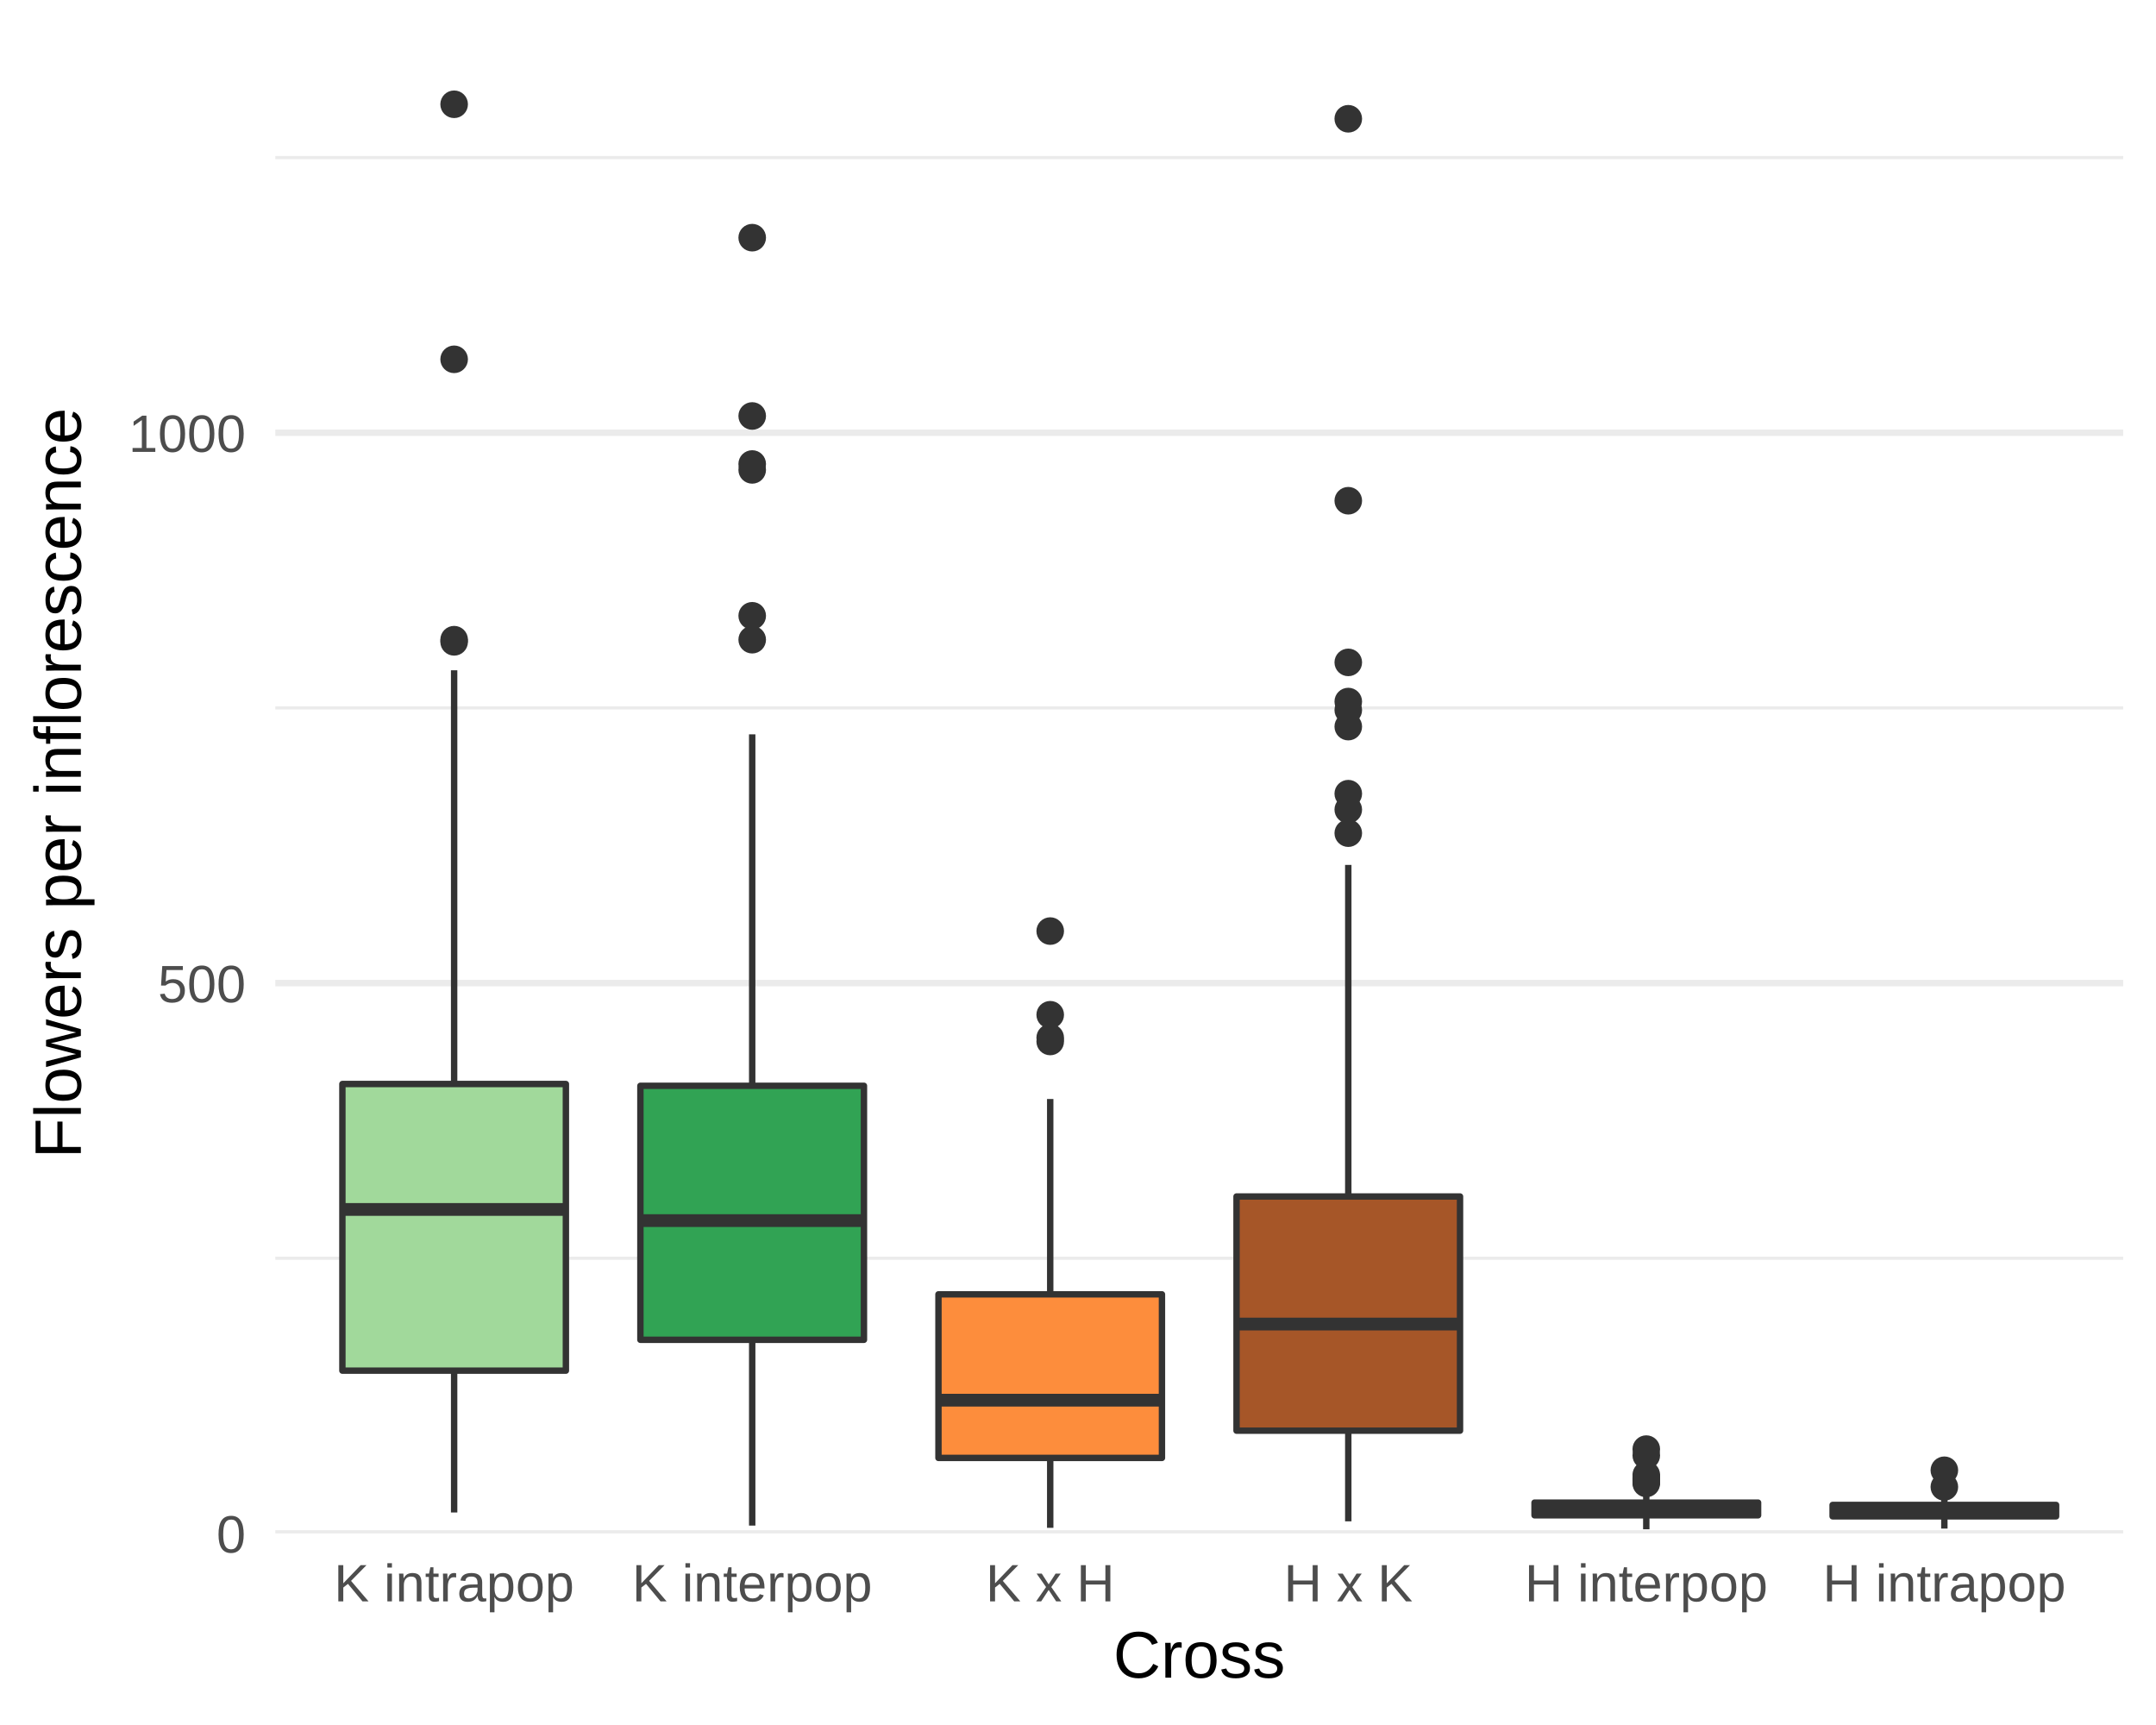
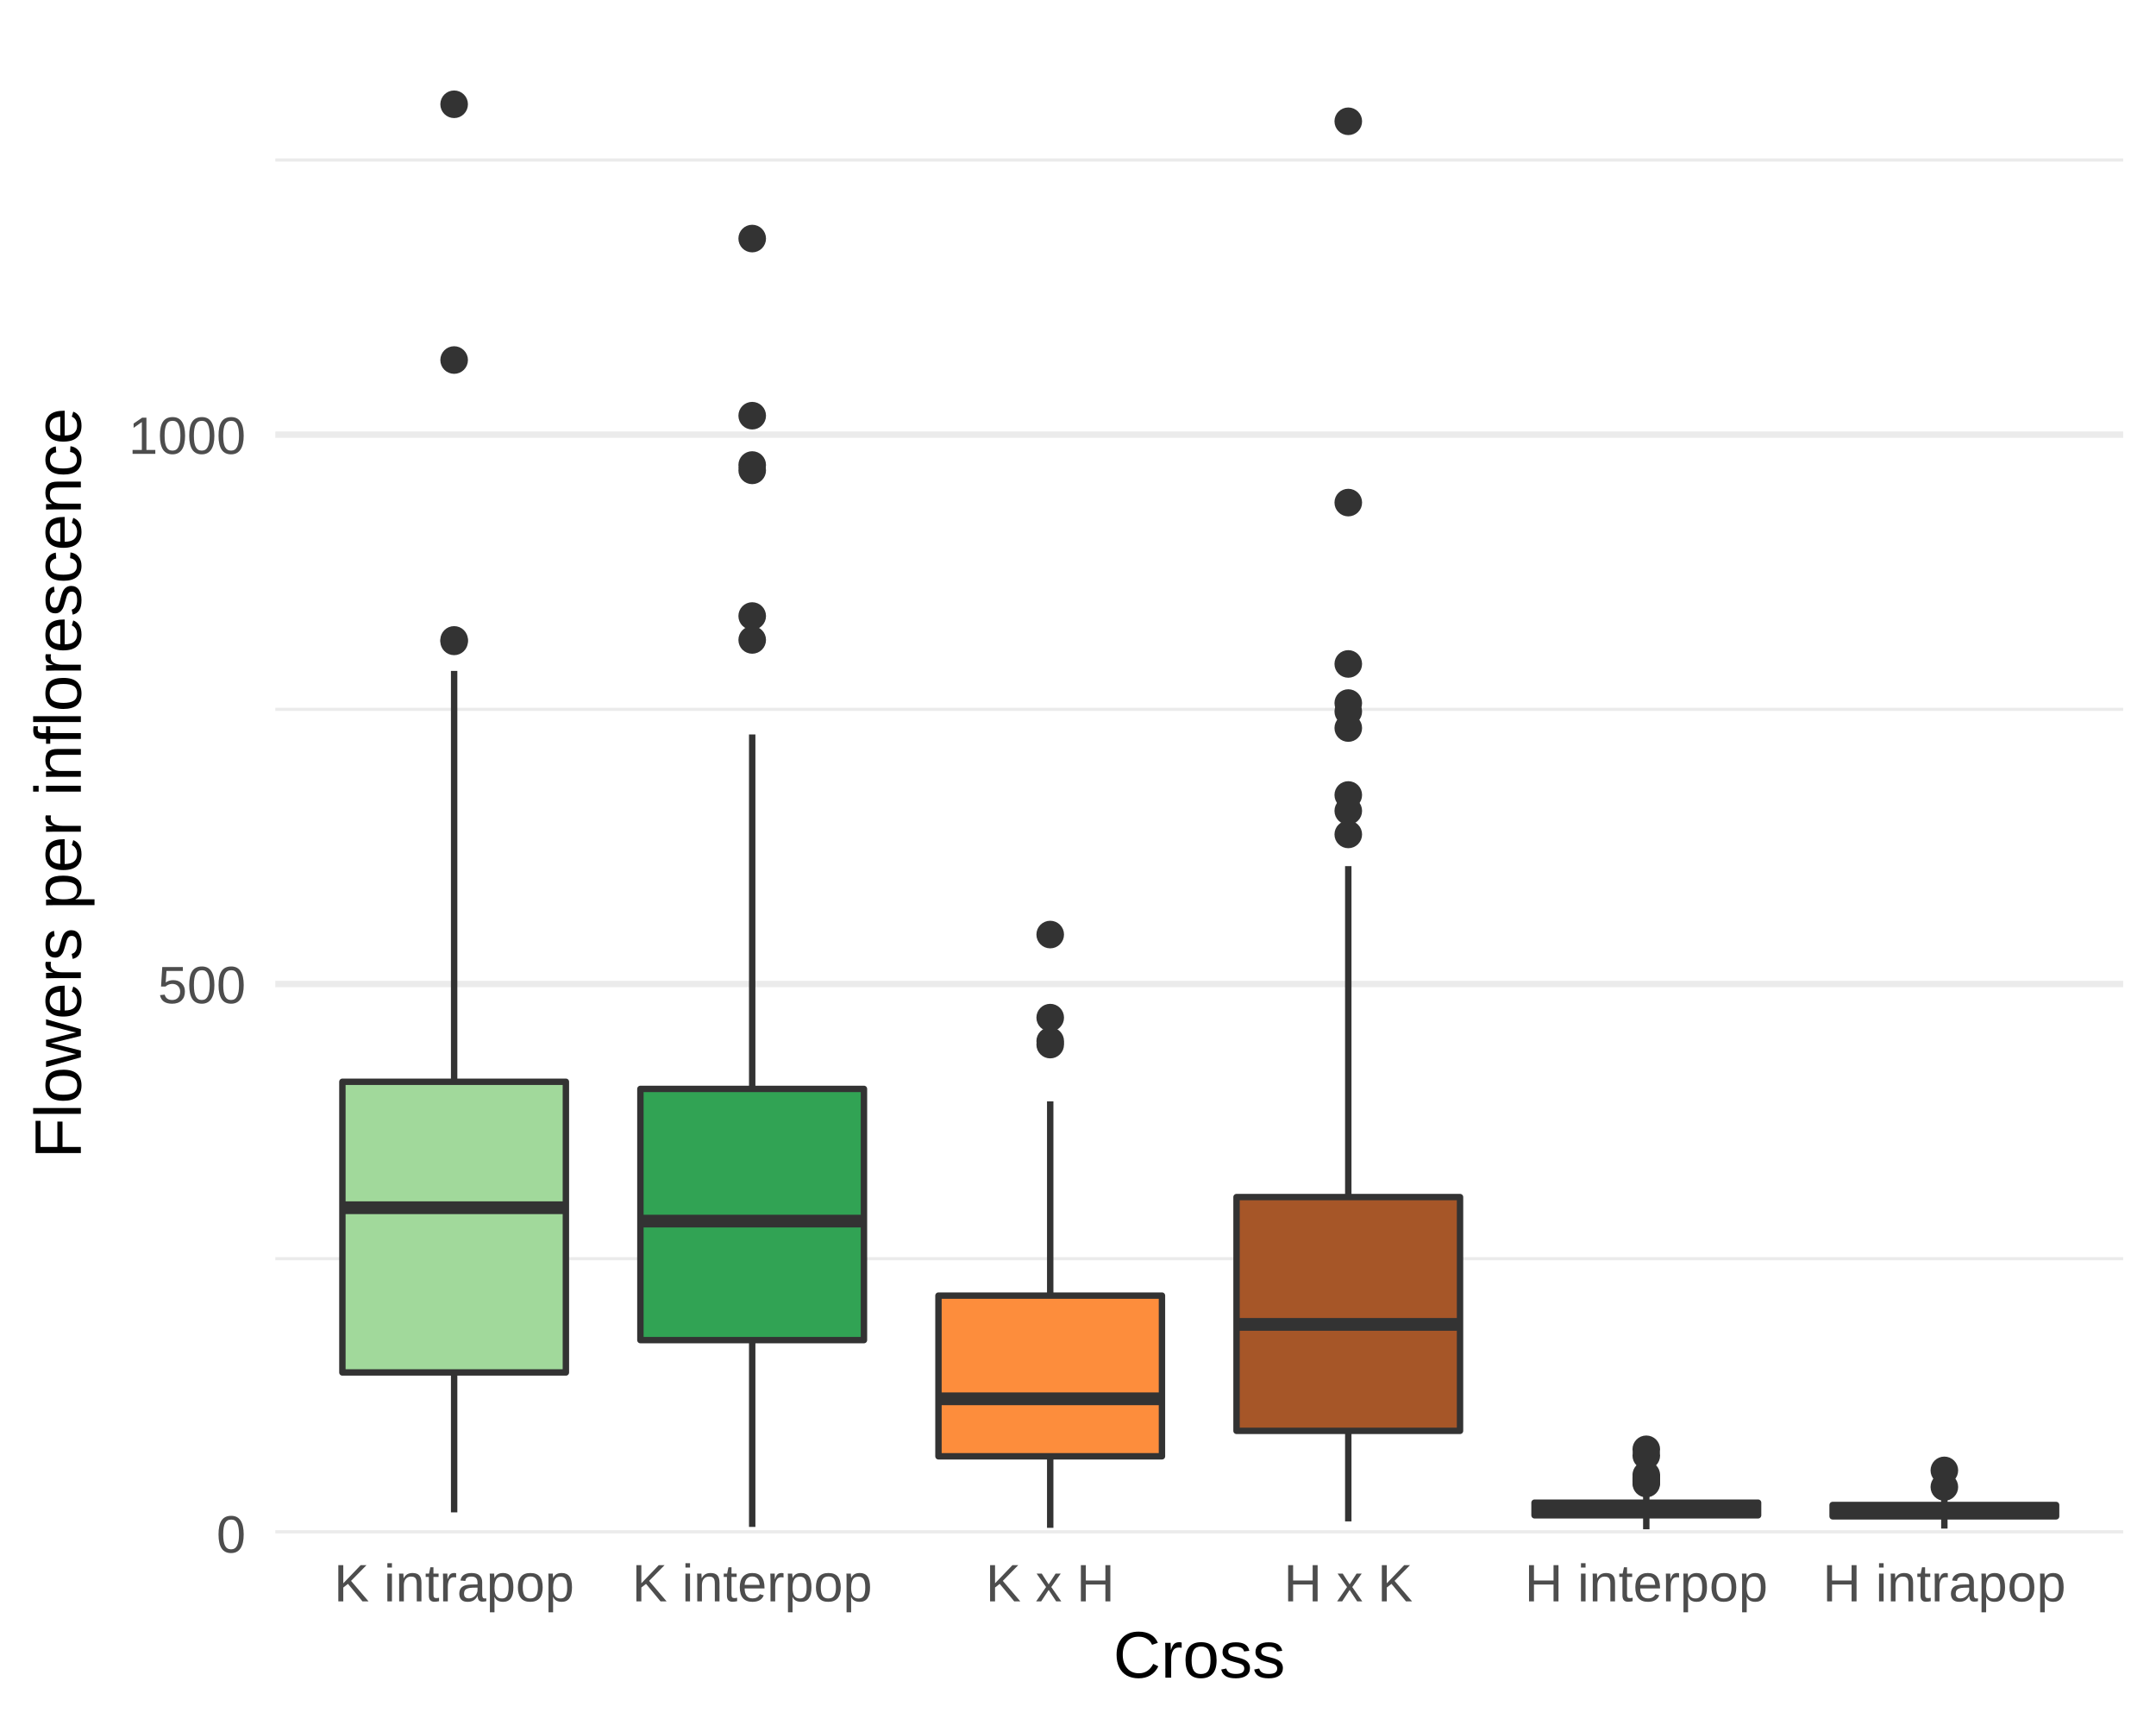
<svg xmlns="http://www.w3.org/2000/svg" class="svglite" width="360.00pt" height="288.00pt" viewBox="0 0 360.00 288.00">
  <defs>
    <style type="text/css">
    .svglite line, .svglite polyline, .svglite polygon, .svglite path, .svglite rect, .svglite circle {
      fill: none;
      stroke: #000000;
      stroke-linecap: round;
      stroke-linejoin: round;
      stroke-miterlimit: 10.00;
    }
  </style>
  </defs>
  <rect width="100%" height="100%" style="stroke: none; fill: #FFFFFF;" />
  <defs>
    <clipPath id="cpMC4wMHwzNjAuMDB8MC4wMHwyODguMDA=">
      <rect x="0.00" y="0.00" width="360.00" height="288.00" />
    </clipPath>
  </defs>
  <g clip-path="url(#cpMC4wMHwzNjAuMDB8MC4wMHwyODguMDA=)">
</g>
  <defs>
    <clipPath id="cpNDUuOTd8MzU0LjUyfDUuNDh8MjU2LjAx">
      <rect x="45.97" y="5.48" width="308.55" height="250.53" />
    </clipPath>
  </defs>
  <g clip-path="url(#cpNDUuOTd8MzU0LjUyfDUuNDh8MjU2LjAx)">
-     <polyline points="45.97,210.07 354.52,210.07 " style="stroke-width: 0.53; stroke: #EBEBEB; stroke-linecap: butt;" />
-     <polyline points="45.97,118.19 354.52,118.19 " style="stroke-width: 0.53; stroke: #EBEBEB; stroke-linecap: butt;" />
-     <polyline points="45.97,26.31 354.52,26.31 " style="stroke-width: 0.53; stroke: #EBEBEB; stroke-linecap: butt;" />
+     <polyline points="45.97,210.15 354.52,210.15 " style="stroke-width: 0.53; stroke: #EBEBEB; stroke-linecap: butt;" />
+     <polyline points="45.97,118.43 354.52,118.43 " style="stroke-width: 0.53; stroke: #EBEBEB; stroke-linecap: butt;" />
+     <polyline points="45.97,26.71 354.52,26.71 " style="stroke-width: 0.53; stroke: #EBEBEB; stroke-linecap: butt;" />
    <polyline points="45.97,256.01 354.52,256.01 " style="stroke-width: 1.07; stroke: #EBEBEB; stroke-linecap: butt;" />
-     <polyline points="45.97,164.13 354.52,164.13 " style="stroke-width: 1.07; stroke: #EBEBEB; stroke-linecap: butt;" />
-     <polyline points="45.97,72.25 354.52,72.25 " style="stroke-width: 1.07; stroke: #EBEBEB; stroke-linecap: butt;" />
-     <circle cx="75.83" cy="59.99" r="1.95" style="stroke-width: 0.71; stroke: #333333; fill: #333333;" />
-     <circle cx="75.83" cy="107.16" r="1.95" style="stroke-width: 0.71; stroke: #333333; fill: #333333;" />
+     <polyline points="45.97,164.29 354.52,164.29 " style="stroke-width: 1.07; stroke: #EBEBEB; stroke-linecap: butt;" />
+     <polyline points="45.97,72.57 354.52,72.57 " style="stroke-width: 1.07; stroke: #EBEBEB; stroke-linecap: butt;" />
+     <circle cx="75.83" cy="60.11" r="1.95" style="stroke-width: 0.71; stroke: #333333; fill: #333333;" />
+     <circle cx="75.83" cy="107.08" r="1.95" style="stroke-width: 0.71; stroke: #333333; fill: #333333;" />
    <circle cx="75.83" cy="17.41" r="1.95" style="stroke-width: 0.71; stroke: #333333; fill: #333333;" />
-     <circle cx="75.83" cy="106.80" r="1.95" style="stroke-width: 0.71; stroke: #333333; fill: #333333;" />
-     <line x1="75.83" y1="180.98" x2="75.83" y2="111.91" style="stroke-width: 1.07; stroke: #333333; stroke-linecap: butt;" />
-     <line x1="75.83" y1="228.84" x2="75.83" y2="252.52" style="stroke-width: 1.07; stroke: #333333; stroke-linecap: butt;" />
-     <polygon points="57.17,180.98 57.17,228.84 94.49,228.84 94.49,180.98 57.17,180.98 " style="stroke-width: 1.07; stroke: #333333; fill: #A1D99B;" />
-     <line x1="57.17" y1="201.93" x2="94.49" y2="201.93" style="stroke-width: 2.13; stroke: #333333; stroke-linecap: butt;" />
-     <circle cx="125.60" cy="69.45" r="1.95" style="stroke-width: 0.71; stroke: #333333; fill: #333333;" />
-     <circle cx="125.60" cy="102.81" r="1.95" style="stroke-width: 0.71; stroke: #333333; fill: #333333;" />
-     <circle cx="125.60" cy="106.80" r="1.95" style="stroke-width: 0.71; stroke: #333333; fill: #333333;" />
-     <circle cx="125.60" cy="77.47" r="1.95" style="stroke-width: 0.71; stroke: #333333; fill: #333333;" />
-     <circle cx="125.60" cy="78.45" r="1.95" style="stroke-width: 0.71; stroke: #333333; fill: #333333;" />
-     <circle cx="125.60" cy="39.68" r="1.95" style="stroke-width: 0.71; stroke: #333333; fill: #333333;" />
-     <line x1="125.60" y1="181.28" x2="125.60" y2="122.60" style="stroke-width: 1.07; stroke: #333333; stroke-linecap: butt;" />
-     <line x1="125.60" y1="223.69" x2="125.60" y2="254.71" style="stroke-width: 1.07; stroke: #333333; stroke-linecap: butt;" />
-     <polygon points="106.93,181.28 106.93,223.69 144.26,223.69 144.26,181.28 106.93,181.28 " style="stroke-width: 1.07; stroke: #333333; fill: #31A354;" />
-     <line x1="106.93" y1="203.79" x2="144.26" y2="203.79" style="stroke-width: 2.13; stroke: #333333; stroke-linecap: butt;" />
-     <circle cx="175.36" cy="173.88" r="1.95" style="stroke-width: 0.71; stroke: #333333; fill: #333333;" />
-     <circle cx="175.36" cy="173.26" r="1.95" style="stroke-width: 0.71; stroke: #333333; fill: #333333;" />
-     <circle cx="175.36" cy="155.45" r="1.95" style="stroke-width: 0.71; stroke: #333333; fill: #333333;" />
-     <circle cx="175.36" cy="169.42" r="1.95" style="stroke-width: 0.71; stroke: #333333; fill: #333333;" />
-     <line x1="175.36" y1="216.10" x2="175.36" y2="183.48" style="stroke-width: 1.07; stroke: #333333; stroke-linecap: butt;" />
-     <line x1="175.36" y1="243.41" x2="175.36" y2="255.08" style="stroke-width: 1.07; stroke: #333333; stroke-linecap: butt;" />
-     <polygon points="156.70,216.10 156.70,243.41 194.02,243.41 194.02,216.10 156.70,216.10 " style="stroke-width: 1.07; stroke: #333333; fill: #FD8D3C;" />
-     <line x1="156.70" y1="233.77" x2="194.02" y2="233.77" style="stroke-width: 2.13; stroke: #333333; stroke-linecap: butt;" />
-     <circle cx="225.13" cy="135.17" r="1.95" style="stroke-width: 0.71; stroke: #333333; fill: #333333;" />
-     <circle cx="225.13" cy="139.10" r="1.95" style="stroke-width: 0.71; stroke: #333333; fill: #333333;" />
-     <circle cx="225.13" cy="19.83" r="1.95" style="stroke-width: 0.71; stroke: #333333; fill: #333333;" />
-     <circle cx="225.13" cy="117.13" r="1.95" style="stroke-width: 0.71; stroke: #333333; fill: #333333;" />
-     <circle cx="225.13" cy="118.55" r="1.95" style="stroke-width: 0.71; stroke: #333333; fill: #333333;" />
-     <circle cx="225.13" cy="132.51" r="1.95" style="stroke-width: 0.71; stroke: #333333; fill: #333333;" />
-     <circle cx="225.13" cy="110.59" r="1.95" style="stroke-width: 0.71; stroke: #333333; fill: #333333;" />
-     <circle cx="225.13" cy="121.31" r="1.95" style="stroke-width: 0.71; stroke: #333333; fill: #333333;" />
-     <circle cx="225.13" cy="83.60" r="1.95" style="stroke-width: 0.71; stroke: #333333; fill: #333333;" />
-     <line x1="225.13" y1="199.76" x2="225.13" y2="144.40" style="stroke-width: 1.07; stroke: #333333; stroke-linecap: butt;" />
-     <line x1="225.13" y1="238.86" x2="225.13" y2="254.00" style="stroke-width: 1.07; stroke: #333333; stroke-linecap: butt;" />
-     <polygon points="206.47,199.76 206.47,238.86 243.79,238.86 243.79,199.76 206.47,199.76 " style="stroke-width: 1.07; stroke: #333333; fill: #A65628;" />
-     <line x1="206.47" y1="221.06" x2="243.79" y2="221.06" style="stroke-width: 2.13; stroke: #333333; stroke-linecap: butt;" />
-     <circle cx="274.89" cy="246.92" r="1.95" style="stroke-width: 0.71; stroke: #333333; fill: #333333;" />
-     <circle cx="274.89" cy="246.73" r="1.95" style="stroke-width: 0.71; stroke: #333333; fill: #333333;" />
-     <circle cx="274.89" cy="247.03" r="1.95" style="stroke-width: 0.71; stroke: #333333; fill: #333333;" />
-     <circle cx="274.89" cy="247.25" r="1.95" style="stroke-width: 0.71; stroke: #333333; fill: #333333;" />
-     <circle cx="274.89" cy="243.00" r="1.95" style="stroke-width: 0.71; stroke: #333333; fill: #333333;" />
-     <circle cx="274.89" cy="246.89" r="1.95" style="stroke-width: 0.71; stroke: #333333; fill: #333333;" />
-     <circle cx="274.89" cy="247.25" r="1.95" style="stroke-width: 0.71; stroke: #333333; fill: #333333;" />
-     <circle cx="274.89" cy="247.12" r="1.95" style="stroke-width: 0.71; stroke: #333333; fill: #333333;" />
-     <circle cx="274.89" cy="247.67" r="1.95" style="stroke-width: 0.71; stroke: #333333; fill: #333333;" />
-     <circle cx="274.89" cy="246.24" r="1.95" style="stroke-width: 0.71; stroke: #333333; fill: #333333;" />
-     <circle cx="274.89" cy="246.69" r="1.95" style="stroke-width: 0.71; stroke: #333333; fill: #333333;" />
-     <circle cx="274.89" cy="247.40" r="1.95" style="stroke-width: 0.71; stroke: #333333; fill: #333333;" />
-     <circle cx="274.89" cy="241.94" r="1.95" style="stroke-width: 0.71; stroke: #333333; fill: #333333;" />
-     <line x1="274.89" y1="250.87" x2="274.89" y2="247.69" style="stroke-width: 1.07; stroke: #333333; stroke-linecap: butt;" />
+     <circle cx="75.83" cy="106.84" r="1.95" style="stroke-width: 0.71; stroke: #333333; fill: #333333;" />
+     <line x1="75.83" y1="180.61" x2="75.83" y2="112.01" style="stroke-width: 1.07; stroke: #333333; stroke-linecap: butt;" />
+     <line x1="75.83" y1="229.14" x2="75.83" y2="252.50" style="stroke-width: 1.07; stroke: #333333; stroke-linecap: butt;" />
+     <polygon points="57.17,180.61 57.17,229.14 94.49,229.14 94.49,180.61 57.17,180.61 " style="stroke-width: 1.07; stroke: #333333; fill: #A1D99B;" />
+     <line x1="57.17" y1="201.64" x2="94.49" y2="201.64" style="stroke-width: 2.13; stroke: #333333; stroke-linecap: butt;" />
+     <circle cx="125.60" cy="69.40" r="1.95" style="stroke-width: 0.71; stroke: #333333; fill: #333333;" />
+     <circle cx="125.60" cy="102.85" r="1.95" style="stroke-width: 0.71; stroke: #333333; fill: #333333;" />
+     <circle cx="125.60" cy="106.84" r="1.95" style="stroke-width: 0.71; stroke: #333333; fill: #333333;" />
+     <circle cx="125.60" cy="77.64" r="1.95" style="stroke-width: 0.71; stroke: #333333; fill: #333333;" />
+     <circle cx="125.60" cy="78.53" r="1.95" style="stroke-width: 0.71; stroke: #333333; fill: #333333;" />
+     <circle cx="125.60" cy="39.83" r="1.95" style="stroke-width: 0.71; stroke: #333333; fill: #333333;" />
+     <line x1="125.60" y1="181.80" x2="125.60" y2="122.62" style="stroke-width: 1.07; stroke: #333333; stroke-linecap: butt;" />
+     <line x1="125.60" y1="223.74" x2="125.60" y2="254.93" style="stroke-width: 1.07; stroke: #333333; stroke-linecap: butt;" />
+     <polygon points="106.93,181.80 106.93,223.74 144.26,223.74 144.26,181.80 106.93,181.80 " style="stroke-width: 1.07; stroke: #333333; fill: #31A354;" />
+     <line x1="106.93" y1="203.87" x2="144.26" y2="203.87" style="stroke-width: 2.13; stroke: #333333; stroke-linecap: butt;" />
+     <circle cx="175.36" cy="174.40" r="1.95" style="stroke-width: 0.71; stroke: #333333; fill: #333333;" />
+     <circle cx="175.36" cy="173.82" r="1.95" style="stroke-width: 0.71; stroke: #333333; fill: #333333;" />
+     <circle cx="175.36" cy="156.03" r="1.95" style="stroke-width: 0.71; stroke: #333333; fill: #333333;" />
+     <circle cx="175.36" cy="169.90" r="1.95" style="stroke-width: 0.71; stroke: #333333; fill: #333333;" />
+     <line x1="175.36" y1="216.31" x2="175.36" y2="183.88" style="stroke-width: 1.07; stroke: #333333; stroke-linecap: butt;" />
+     <line x1="175.36" y1="243.14" x2="175.36" y2="255.08" style="stroke-width: 1.07; stroke: #333333; stroke-linecap: butt;" />
+     <polygon points="156.70,216.31 156.70,243.14 194.02,243.14 194.02,216.31 156.70,216.31 " style="stroke-width: 1.07; stroke: #333333; fill: #FD8D3C;" />
+     <line x1="156.70" y1="233.54" x2="194.02" y2="233.54" style="stroke-width: 2.13; stroke: #333333; stroke-linecap: butt;" />
+     <circle cx="225.13" cy="135.38" r="1.95" style="stroke-width: 0.71; stroke: #333333; fill: #333333;" />
+     <circle cx="225.13" cy="139.31" r="1.95" style="stroke-width: 0.71; stroke: #333333; fill: #333333;" />
+     <circle cx="225.13" cy="20.25" r="1.95" style="stroke-width: 0.71; stroke: #333333; fill: #333333;" />
+     <circle cx="225.13" cy="117.38" r="1.95" style="stroke-width: 0.71; stroke: #333333; fill: #333333;" />
+     <circle cx="225.13" cy="118.79" r="1.95" style="stroke-width: 0.71; stroke: #333333; fill: #333333;" />
+     <circle cx="225.13" cy="132.73" r="1.95" style="stroke-width: 0.71; stroke: #333333; fill: #333333;" />
+     <circle cx="225.13" cy="110.85" r="1.95" style="stroke-width: 0.71; stroke: #333333; fill: #333333;" />
+     <circle cx="225.13" cy="121.55" r="1.95" style="stroke-width: 0.71; stroke: #333333; fill: #333333;" />
+     <circle cx="225.13" cy="83.91" r="1.95" style="stroke-width: 0.71; stroke: #333333; fill: #333333;" />
+     <line x1="225.13" y1="199.86" x2="225.13" y2="144.60" style="stroke-width: 1.07; stroke: #333333; stroke-linecap: butt;" />
+     <line x1="225.13" y1="238.89" x2="225.13" y2="254.01" style="stroke-width: 1.07; stroke: #333333; stroke-linecap: butt;" />
+     <polygon points="206.47,199.86 206.47,238.89 243.79,238.89 243.79,199.86 206.47,199.86 " style="stroke-width: 1.07; stroke: #333333; fill: #A65628;" />
+     <line x1="206.47" y1="221.12" x2="243.79" y2="221.12" style="stroke-width: 2.13; stroke: #333333; stroke-linecap: butt;" />
+     <circle cx="274.89" cy="246.94" r="1.95" style="stroke-width: 0.71; stroke: #333333; fill: #333333;" />
+     <circle cx="274.89" cy="246.74" r="1.95" style="stroke-width: 0.71; stroke: #333333; fill: #333333;" />
+     <circle cx="274.89" cy="247.05" r="1.95" style="stroke-width: 0.71; stroke: #333333; fill: #333333;" />
+     <circle cx="274.89" cy="247.27" r="1.95" style="stroke-width: 0.71; stroke: #333333; fill: #333333;" />
+     <circle cx="274.89" cy="243.02" r="1.95" style="stroke-width: 0.71; stroke: #333333; fill: #333333;" />
+     <circle cx="274.89" cy="246.91" r="1.95" style="stroke-width: 0.71; stroke: #333333; fill: #333333;" />
+     <circle cx="274.89" cy="247.26" r="1.95" style="stroke-width: 0.71; stroke: #333333; fill: #333333;" />
+     <circle cx="274.89" cy="247.14" r="1.95" style="stroke-width: 0.71; stroke: #333333; fill: #333333;" />
+     <circle cx="274.89" cy="247.69" r="1.95" style="stroke-width: 0.71; stroke: #333333; fill: #333333;" />
+     <circle cx="274.89" cy="246.26" r="1.95" style="stroke-width: 0.71; stroke: #333333; fill: #333333;" />
+     <circle cx="274.89" cy="246.70" r="1.95" style="stroke-width: 0.71; stroke: #333333; fill: #333333;" />
+     <circle cx="274.89" cy="247.42" r="1.95" style="stroke-width: 0.71; stroke: #333333; fill: #333333;" />
+     <circle cx="274.89" cy="241.97" r="1.95" style="stroke-width: 0.71; stroke: #333333; fill: #333333;" />
+     <line x1="274.89" y1="250.88" x2="274.89" y2="247.71" style="stroke-width: 1.07; stroke: #333333; stroke-linecap: butt;" />
    <line x1="274.89" y1="252.99" x2="274.89" y2="255.32" style="stroke-width: 1.07; stroke: #333333; stroke-linecap: butt;" />
-     <polygon points="256.23,250.87 256.23,252.99 293.56,252.99 293.56,250.87 256.23,250.87 " style="stroke-width: 1.07; stroke: #333333; fill: #756BB1;" />
-     <line x1="256.23" y1="252.24" x2="293.56" y2="252.24" style="stroke-width: 2.13; stroke: #333333; stroke-linecap: butt;" />
-     <circle cx="324.66" cy="248.25" r="1.95" style="stroke-width: 0.71; stroke: #333333; fill: #333333;" />
-     <circle cx="324.66" cy="245.47" r="1.95" style="stroke-width: 0.71; stroke: #333333; fill: #333333;" />
-     <line x1="324.66" y1="251.26" x2="324.66" y2="248.65" style="stroke-width: 1.07; stroke: #333333; stroke-linecap: butt;" />
+     <polygon points="256.23,250.88 256.23,252.99 293.56,252.99 293.56,250.88 256.23,250.88 " style="stroke-width: 1.07; stroke: #333333; fill: #756BB1;" />
+     <line x1="256.23" y1="252.25" x2="293.56" y2="252.25" style="stroke-width: 2.13; stroke: #333333; stroke-linecap: butt;" />
+     <circle cx="324.66" cy="248.26" r="1.95" style="stroke-width: 0.71; stroke: #333333; fill: #333333;" />
+     <circle cx="324.66" cy="245.49" r="1.95" style="stroke-width: 0.71; stroke: #333333; fill: #333333;" />
+     <line x1="324.66" y1="251.27" x2="324.66" y2="248.66" style="stroke-width: 1.07; stroke: #333333; stroke-linecap: butt;" />
    <line x1="324.66" y1="253.16" x2="324.66" y2="255.21" style="stroke-width: 1.07; stroke: #333333; stroke-linecap: butt;" />
-     <polygon points="306.00,251.26 306.00,253.16 343.32,253.16 343.32,251.26 306.00,251.26 " style="stroke-width: 1.07; stroke: #333333; fill: #BCBDDC;" />
-     <line x1="306.00" y1="252.34" x2="343.32" y2="252.34" style="stroke-width: 2.13; stroke: #333333; stroke-linecap: butt;" />
+     <polygon points="306.00,251.27 306.00,253.16 343.32,253.16 343.32,251.27 306.00,251.27 " style="stroke-width: 1.07; stroke: #333333; fill: #BCBDDC;" />
+     <line x1="306.00" y1="252.35" x2="343.32" y2="252.35" style="stroke-width: 2.13; stroke: #333333; stroke-linecap: butt;" />
  </g>
  <g clip-path="url(#cpMC4wMHwzNjAuMDB8MC4wMHwyODguMDA=)">
    <text x="41.04" y="259.22" text-anchor="end" style="font-size: 8.80px; fill: #4D4D4D; font-family: Arial;" textLength="5.59px" lengthAdjust="spacingAndGlyphs">0</text>
-     <text x="41.04" y="167.34" text-anchor="end" style="font-size: 8.80px; fill: #4D4D4D; font-family: Arial;" textLength="16.78px" lengthAdjust="spacingAndGlyphs">500</text>
-     <text x="41.04" y="75.45" text-anchor="end" style="font-size: 8.80px; fill: #4D4D4D; font-family: Arial;" textLength="22.38px" lengthAdjust="spacingAndGlyphs">1000</text>
+     <text x="41.04" y="167.50" text-anchor="end" style="font-size: 8.80px; fill: #4D4D4D; font-family: Arial;" textLength="16.78px" lengthAdjust="spacingAndGlyphs">500</text>
+     <text x="41.04" y="75.78" text-anchor="end" style="font-size: 8.80px; fill: #4D4D4D; font-family: Arial;" textLength="22.38px" lengthAdjust="spacingAndGlyphs">1000</text>
    <text x="75.83" y="267.36" text-anchor="middle" style="font-size: 8.80px; fill: #4D4D4D; font-family: Arial;" textLength="45.60px" lengthAdjust="spacingAndGlyphs">K intrapop</text>
    <text x="125.60" y="267.36" text-anchor="middle" style="font-size: 8.80px; fill: #4D4D4D; font-family: Arial;" textLength="45.62px" lengthAdjust="spacingAndGlyphs">K interpop</text>
    <text x="175.36" y="267.36" text-anchor="middle" style="font-size: 8.80px; fill: #4D4D4D; font-family: Arial;" textLength="23.18px" lengthAdjust="spacingAndGlyphs">K x H</text>
    <text x="225.13" y="267.36" text-anchor="middle" style="font-size: 8.80px; fill: #4D4D4D; font-family: Arial;" textLength="23.18px" lengthAdjust="spacingAndGlyphs">H x K</text>
    <text x="274.89" y="267.36" text-anchor="middle" style="font-size: 8.80px; fill: #4D4D4D; font-family: Arial;" textLength="46.47px" lengthAdjust="spacingAndGlyphs">H interpop</text>
    <text x="324.66" y="267.36" text-anchor="middle" style="font-size: 8.80px; fill: #4D4D4D; font-family: Arial;" textLength="46.45px" lengthAdjust="spacingAndGlyphs">H intrapop</text>
    <text x="200.24" y="280.10" text-anchor="middle" style="font-size: 11.00px; font-family: Arial;" textLength="30.15px" lengthAdjust="spacingAndGlyphs">Cross</text>
    <text transform="translate(13.50,130.75) rotate(-90)" text-anchor="middle" style="font-size: 11.00px; font-family: Arial;" textLength="140.49px" lengthAdjust="spacingAndGlyphs">Flowers per inflorescence</text>
  </g>
</svg>
